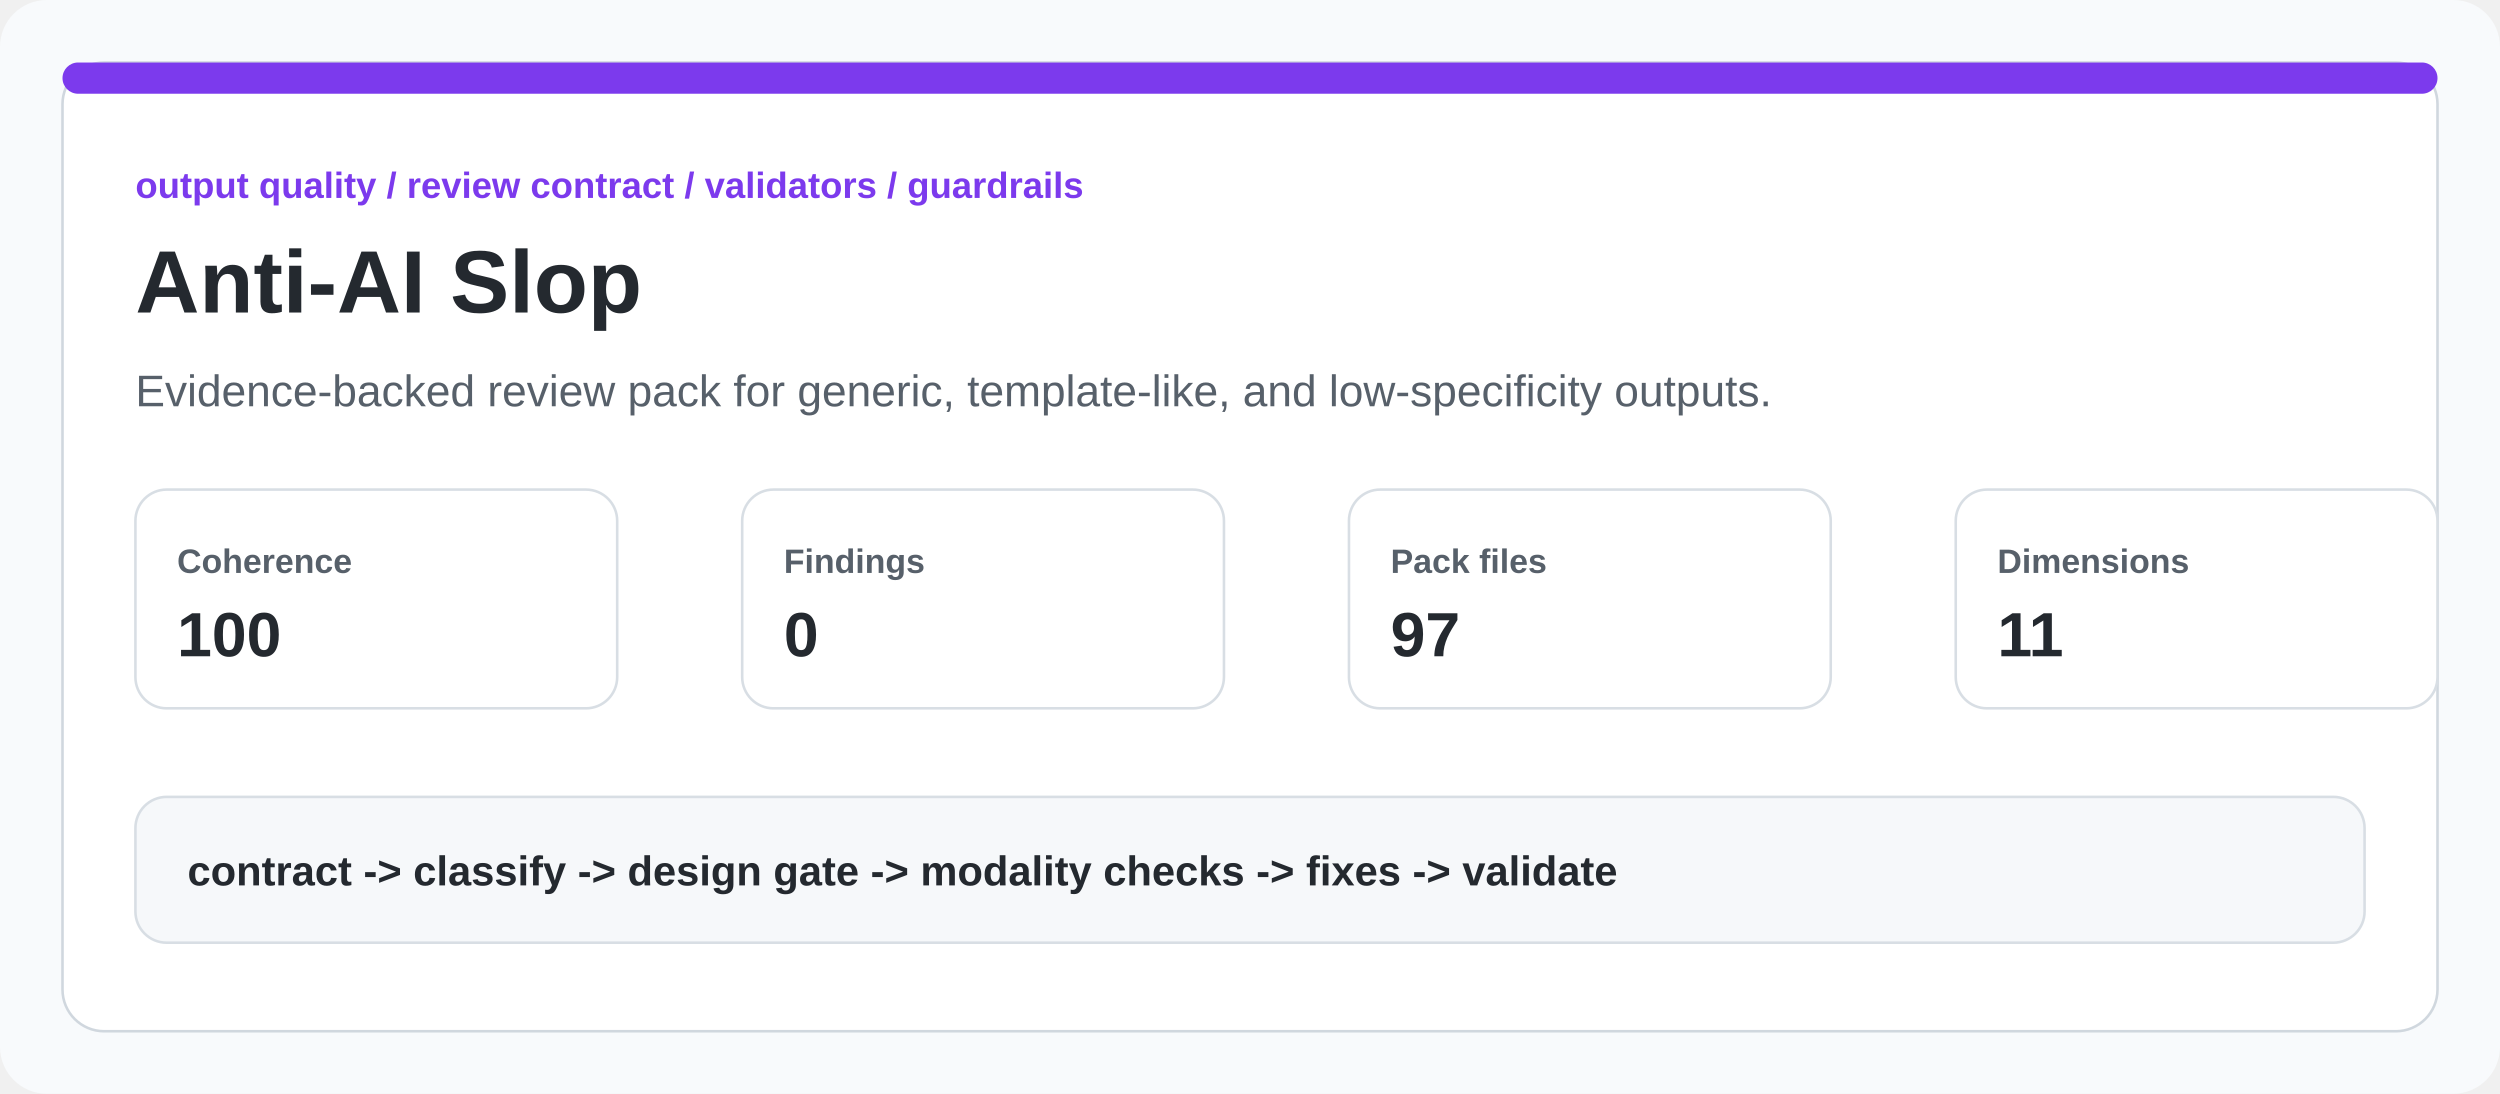
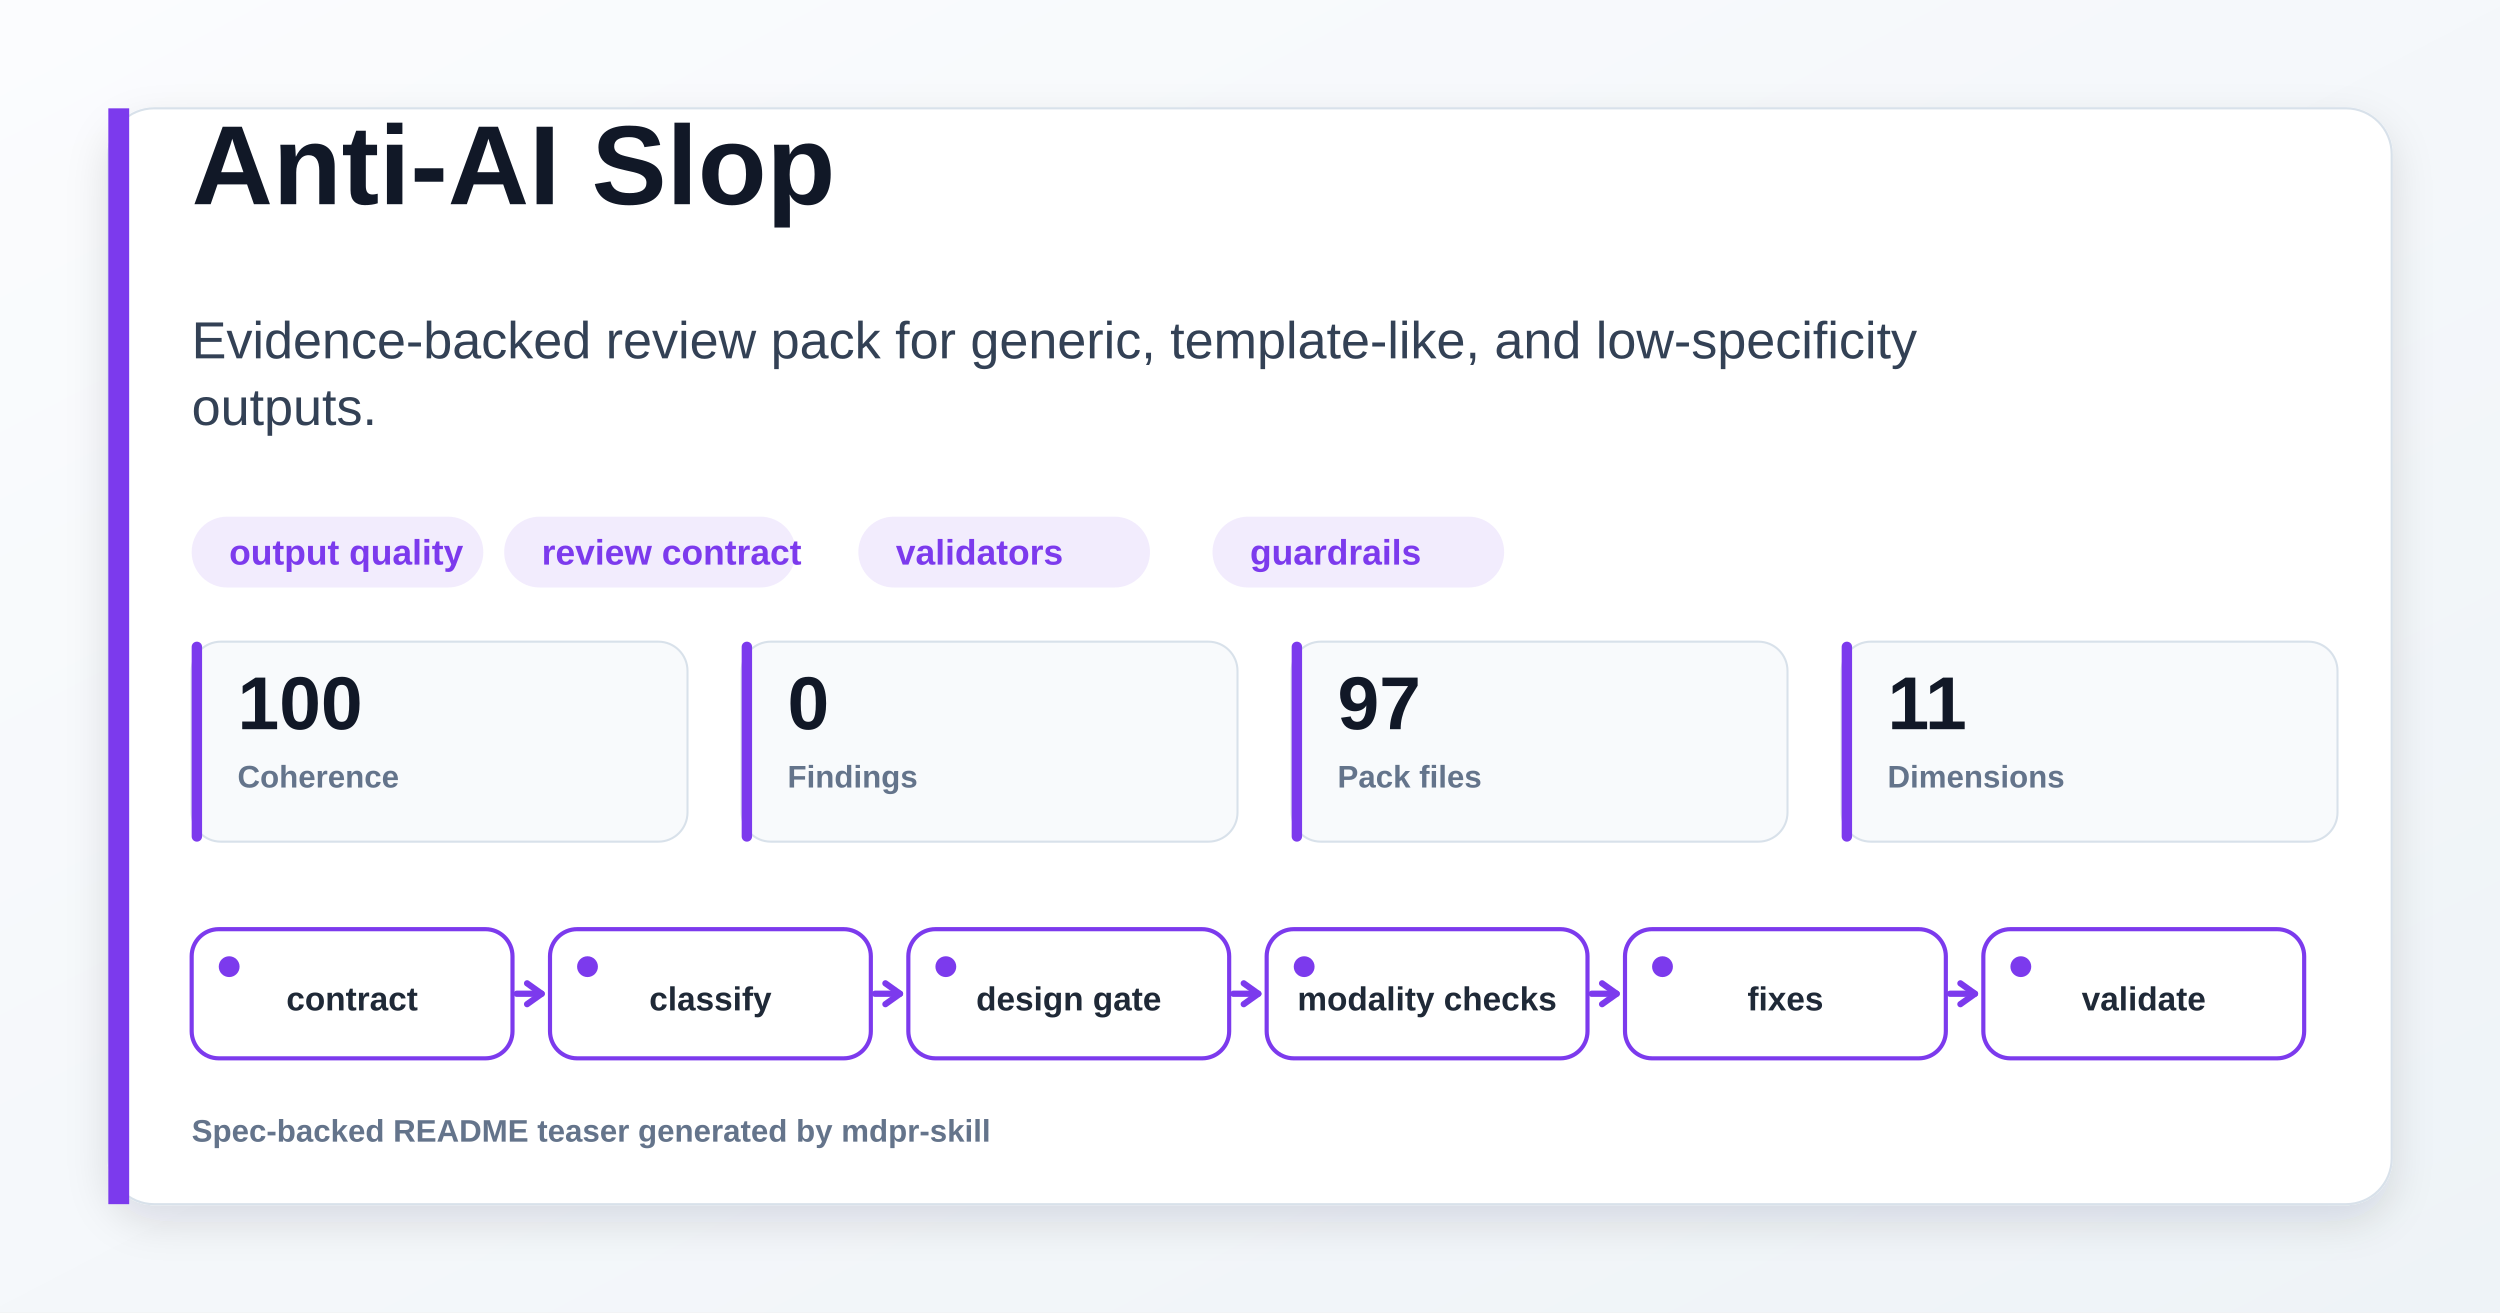
- <svg xmlns="http://www.w3.org/2000/svg" width="960" height="420" viewBox="0 0 960 420" role="img" aria-labelledby="title desc">
-   <rect width="960" height="420" rx="18" fill="#f8fafc" />
-   <rect x="24" y="24" width="912" height="372" rx="16" fill="#ffffff" stroke="#d0d7de" />
-   <rect x="24" y="24" width="912" height="12" rx="6" fill="#7c3aed" />
-   <text x="52" y="76" font-family="Segoe UI, Arial, sans-serif" font-size="14" font-weight="700" fill="#7c3aed">output quality / review contract / validators / guardrails</text>
-   <text x="52" y="120" font-family="Segoe UI, Arial, sans-serif" font-size="34" font-weight="760" fill="#24292f">Anti-AI Slop</text>
-   <text x="52" y="156" font-family="Segoe UI, Arial, sans-serif" font-size="17" fill="#57606a">Evidence-backed review pack for generic, template-like, and low-specificity outputs.</text>
-   <rect x="52" y="188" width="185" height="84" rx="12" fill="#ffffff" stroke="#d8dee4" />
-   <text x="68" y="220" font-family="Segoe UI, Arial, sans-serif" font-size="13" font-weight="700" fill="#57606a">Coherence</text>
-   <text x="68" y="252" font-family="Segoe UI, Arial, sans-serif" font-size="24" font-weight="750" fill="#24292f">100</text>
-   <rect x="285" y="188" width="185" height="84" rx="12" fill="#ffffff" stroke="#d8dee4" />
-   <text x="301" y="220" font-family="Segoe UI, Arial, sans-serif" font-size="13" font-weight="700" fill="#57606a">Findings</text>
-   <text x="301" y="252" font-family="Segoe UI, Arial, sans-serif" font-size="24" font-weight="750" fill="#24292f">0</text>
-   <rect x="518" y="188" width="185" height="84" rx="12" fill="#ffffff" stroke="#d8dee4" />
-   <text x="534" y="220" font-family="Segoe UI, Arial, sans-serif" font-size="13" font-weight="700" fill="#57606a">Pack files</text>
-   <text x="534" y="252" font-family="Segoe UI, Arial, sans-serif" font-size="24" font-weight="750" fill="#24292f">97</text>
-   <rect x="751" y="188" width="185" height="84" rx="12" fill="#ffffff" stroke="#d8dee4" />
-   <text x="767" y="220" font-family="Segoe UI, Arial, sans-serif" font-size="13" font-weight="700" fill="#57606a">Dimensions</text>
-   <text x="767" y="252" font-family="Segoe UI, Arial, sans-serif" font-size="24" font-weight="750" fill="#24292f">11</text>
-   <rect x="52" y="306" width="856" height="56" rx="12" fill="#f6f8fa" stroke="#d8dee4" />
-   <text x="72" y="340" font-family="Segoe UI, Arial, sans-serif" font-size="16" font-weight="650" fill="#24292f">contract -&gt; classify -&gt; design gate -&gt; modality checks -&gt; fixes -&gt; validate</text>
+ <svg xmlns="http://www.w3.org/2000/svg" width="1200" height="630" viewBox="0 0 1200 630" role="img" aria-labelledby="title desc">
+   <defs>
+     <linearGradient id="bg" x1="0" y1="0" x2="1" y2="1">
+       <stop offset="0" stop-color="#fbfcfe" />
+       <stop offset="1" stop-color="#eef3f7" />
+     </linearGradient>
+     <filter id="shadow" x="-20%" y="-20%" width="140%" height="140%">
+       <feDropShadow dx="0" dy="8" stdDeviation="10" flood-color="#0f172a" flood-opacity="0.12" />
+     </filter>
+   </defs>
+   <style>
+     .title{font:700 54px Arial,Helvetica,sans-serif;fill:#111827}
+     .subtitle{font:400 25px Arial,Helvetica,sans-serif;fill:#334155}
+     .chip{font:700 17px Arial,Helvetica,sans-serif;fill:#7c3aed}
+     .metric-value{font:700 36px Arial,Helvetica,sans-serif;fill:#111827}
+     .metric-label{font:600 15px Arial,Helvetica,sans-serif;fill:#64748b;text-transform:uppercase}
+     .pipeline-label{font:700 16px Arial,Helvetica,sans-serif;fill:#1f2937}
+     .footer{font:600 15px Arial,Helvetica,sans-serif;fill:#64748b}
+   </style>
+   <rect width="1200" height="630" rx="0" fill="url(#bg)" />
+   <rect x="52" y="52" width="1096" height="526" rx="22" fill="#ffffff" stroke="#d8e1ea" filter="url(#shadow)" />
+   <rect x="52" y="52" width="10" height="526" fill="#7c3aed" />
+   <g transform="translate(92 98)">
+     <text x="0" y="0" class="title">Anti-AI Slop</text>
+     <text x="0" y="74" class="subtitle">Evidence-backed review pack for generic, template-like, and low-specificity</text>
+     <text x="0" y="106" class="subtitle">outputs.</text>
+   </g>
+   <g class="teaser-chips">
+     <g class="chip-badge" transform="translate(92 248)">
+       <rect width="140" height="34" rx="17" fill="#7c3aed" opacity="0.1" />
+       <text x="18" y="23" class="chip">output quality</text>
+     </g>
+     <g class="chip-badge" transform="translate(242 248)">
+       <rect width="140" height="34" rx="17" fill="#7c3aed" opacity="0.1" />
+       <text x="18" y="23" class="chip">review contract</text>
+     </g>
+     <g class="chip-badge" transform="translate(412 248)">
+       <rect width="140" height="34" rx="17" fill="#7c3aed" opacity="0.1" />
+       <text x="18" y="23" class="chip">validators</text>
+     </g>
+     <g class="chip-badge" transform="translate(582 248)">
+       <rect width="140" height="34" rx="17" fill="#7c3aed" opacity="0.1" />
+       <text x="18" y="23" class="chip">guardrails</text>
+     </g>
+   </g>
+   <g class="teaser-metrics">
+     <g class="metric-card" transform="translate(92 308)">
+       <rect width="238" height="96" rx="14" fill="#f8fafc" stroke="#d8e1ea" />
+       <rect width="5" height="96" rx="2.5" fill="#7c3aed" />
+       <text x="22" y="42" class="metric-value">100</text>
+       <text x="22" y="70" class="metric-label">Coherence</text>
+     </g>
+     <g class="metric-card" transform="translate(356 308)">
+       <rect width="238" height="96" rx="14" fill="#f8fafc" stroke="#d8e1ea" />
+       <rect width="5" height="96" rx="2.5" fill="#7c3aed" />
+       <text x="22" y="42" class="metric-value">0</text>
+       <text x="22" y="70" class="metric-label">Findings</text>
+     </g>
+     <g class="metric-card" transform="translate(620 308)">
+       <rect width="238" height="96" rx="14" fill="#f8fafc" stroke="#d8e1ea" />
+       <rect width="5" height="96" rx="2.5" fill="#7c3aed" />
+       <text x="22" y="42" class="metric-value">97</text>
+       <text x="22" y="70" class="metric-label">Pack files</text>
+     </g>
+     <g class="metric-card" transform="translate(884 308)">
+       <rect width="238" height="96" rx="14" fill="#f8fafc" stroke="#d8e1ea" />
+       <rect width="5" height="96" rx="2.5" fill="#7c3aed" />
+       <text x="22" y="42" class="metric-value">11</text>
+       <text x="22" y="70" class="metric-label">Dimensions</text>
+     </g>
+   </g>
+   <g class="teaser-pipeline" aria-label="Pipeline">
+     <g class="pipeline-node" transform="translate(92 446)">
+       <rect width="154" height="62" rx="13" fill="#ffffff" stroke="#7c3aed" stroke-width="2" />
+       <circle cx="18" cy="18" r="5" fill="#7c3aed" />
+       <text x="77" y="39" text-anchor="middle" class="pipeline-label">contract</text>
+     </g>
+     <path class="pipeline-connector" d="M 248 477 L 260 477" stroke="#7c3aed" stroke-width="3" stroke-linecap="round" />
+     <path class="pipeline-connector-arrow" d="M 253 472 L 260 477 L 253 482" fill="none" stroke="#7c3aed" stroke-width="3" stroke-linecap="round" stroke-linejoin="round" />
+     <g class="pipeline-node" transform="translate(264 446)">
+       <rect width="154" height="62" rx="13" fill="#ffffff" stroke="#7c3aed" stroke-width="2" />
+       <circle cx="18" cy="18" r="5" fill="#7c3aed" />
+       <text x="77" y="39" text-anchor="middle" class="pipeline-label">classify</text>
+     </g>
+     <path class="pipeline-connector" d="M 420 477 L 432 477" stroke="#7c3aed" stroke-width="3" stroke-linecap="round" />
+     <path class="pipeline-connector-arrow" d="M 425 472 L 432 477 L 425 482" fill="none" stroke="#7c3aed" stroke-width="3" stroke-linecap="round" stroke-linejoin="round" />
+     <g class="pipeline-node" transform="translate(436 446)">
+       <rect width="154" height="62" rx="13" fill="#ffffff" stroke="#7c3aed" stroke-width="2" />
+       <circle cx="18" cy="18" r="5" fill="#7c3aed" />
+       <text x="77" y="39" text-anchor="middle" class="pipeline-label">design gate</text>
+     </g>
+     <path class="pipeline-connector" d="M 592 477 L 604 477" stroke="#7c3aed" stroke-width="3" stroke-linecap="round" />
+     <path class="pipeline-connector-arrow" d="M 597 472 L 604 477 L 597 482" fill="none" stroke="#7c3aed" stroke-width="3" stroke-linecap="round" stroke-linejoin="round" />
+     <g class="pipeline-node" transform="translate(608 446)">
+       <rect width="154" height="62" rx="13" fill="#ffffff" stroke="#7c3aed" stroke-width="2" />
+       <circle cx="18" cy="18" r="5" fill="#7c3aed" />
+       <text x="77" y="39" text-anchor="middle" class="pipeline-label">modality checks</text>
+     </g>
+     <path class="pipeline-connector" d="M 764 477 L 776 477" stroke="#7c3aed" stroke-width="3" stroke-linecap="round" />
+     <path class="pipeline-connector-arrow" d="M 769 472 L 776 477 L 769 482" fill="none" stroke="#7c3aed" stroke-width="3" stroke-linecap="round" stroke-linejoin="round" />
+     <g class="pipeline-node" transform="translate(780 446)">
+       <rect width="154" height="62" rx="13" fill="#ffffff" stroke="#7c3aed" stroke-width="2" />
+       <circle cx="18" cy="18" r="5" fill="#7c3aed" />
+       <text x="77" y="39" text-anchor="middle" class="pipeline-label">fixes</text>
+     </g>
+     <path class="pipeline-connector" d="M 936 477 L 948 477" stroke="#7c3aed" stroke-width="3" stroke-linecap="round" />
+     <path class="pipeline-connector-arrow" d="M 941 472 L 948 477 L 941 482" fill="none" stroke="#7c3aed" stroke-width="3" stroke-linecap="round" stroke-linejoin="round" />
+     <g class="pipeline-node" transform="translate(952 446)">
+       <rect width="154" height="62" rx="13" fill="#ffffff" stroke="#7c3aed" stroke-width="2" />
+       <circle cx="18" cy="18" r="5" fill="#7c3aed" />
+       <text x="77" y="39" text-anchor="middle" class="pipeline-label">validate</text>
+     </g>
+   </g>
+   <text x="92" y="548" class="footer">Spec-backed README teaser generated by mdpr-skill</text>
</svg>
